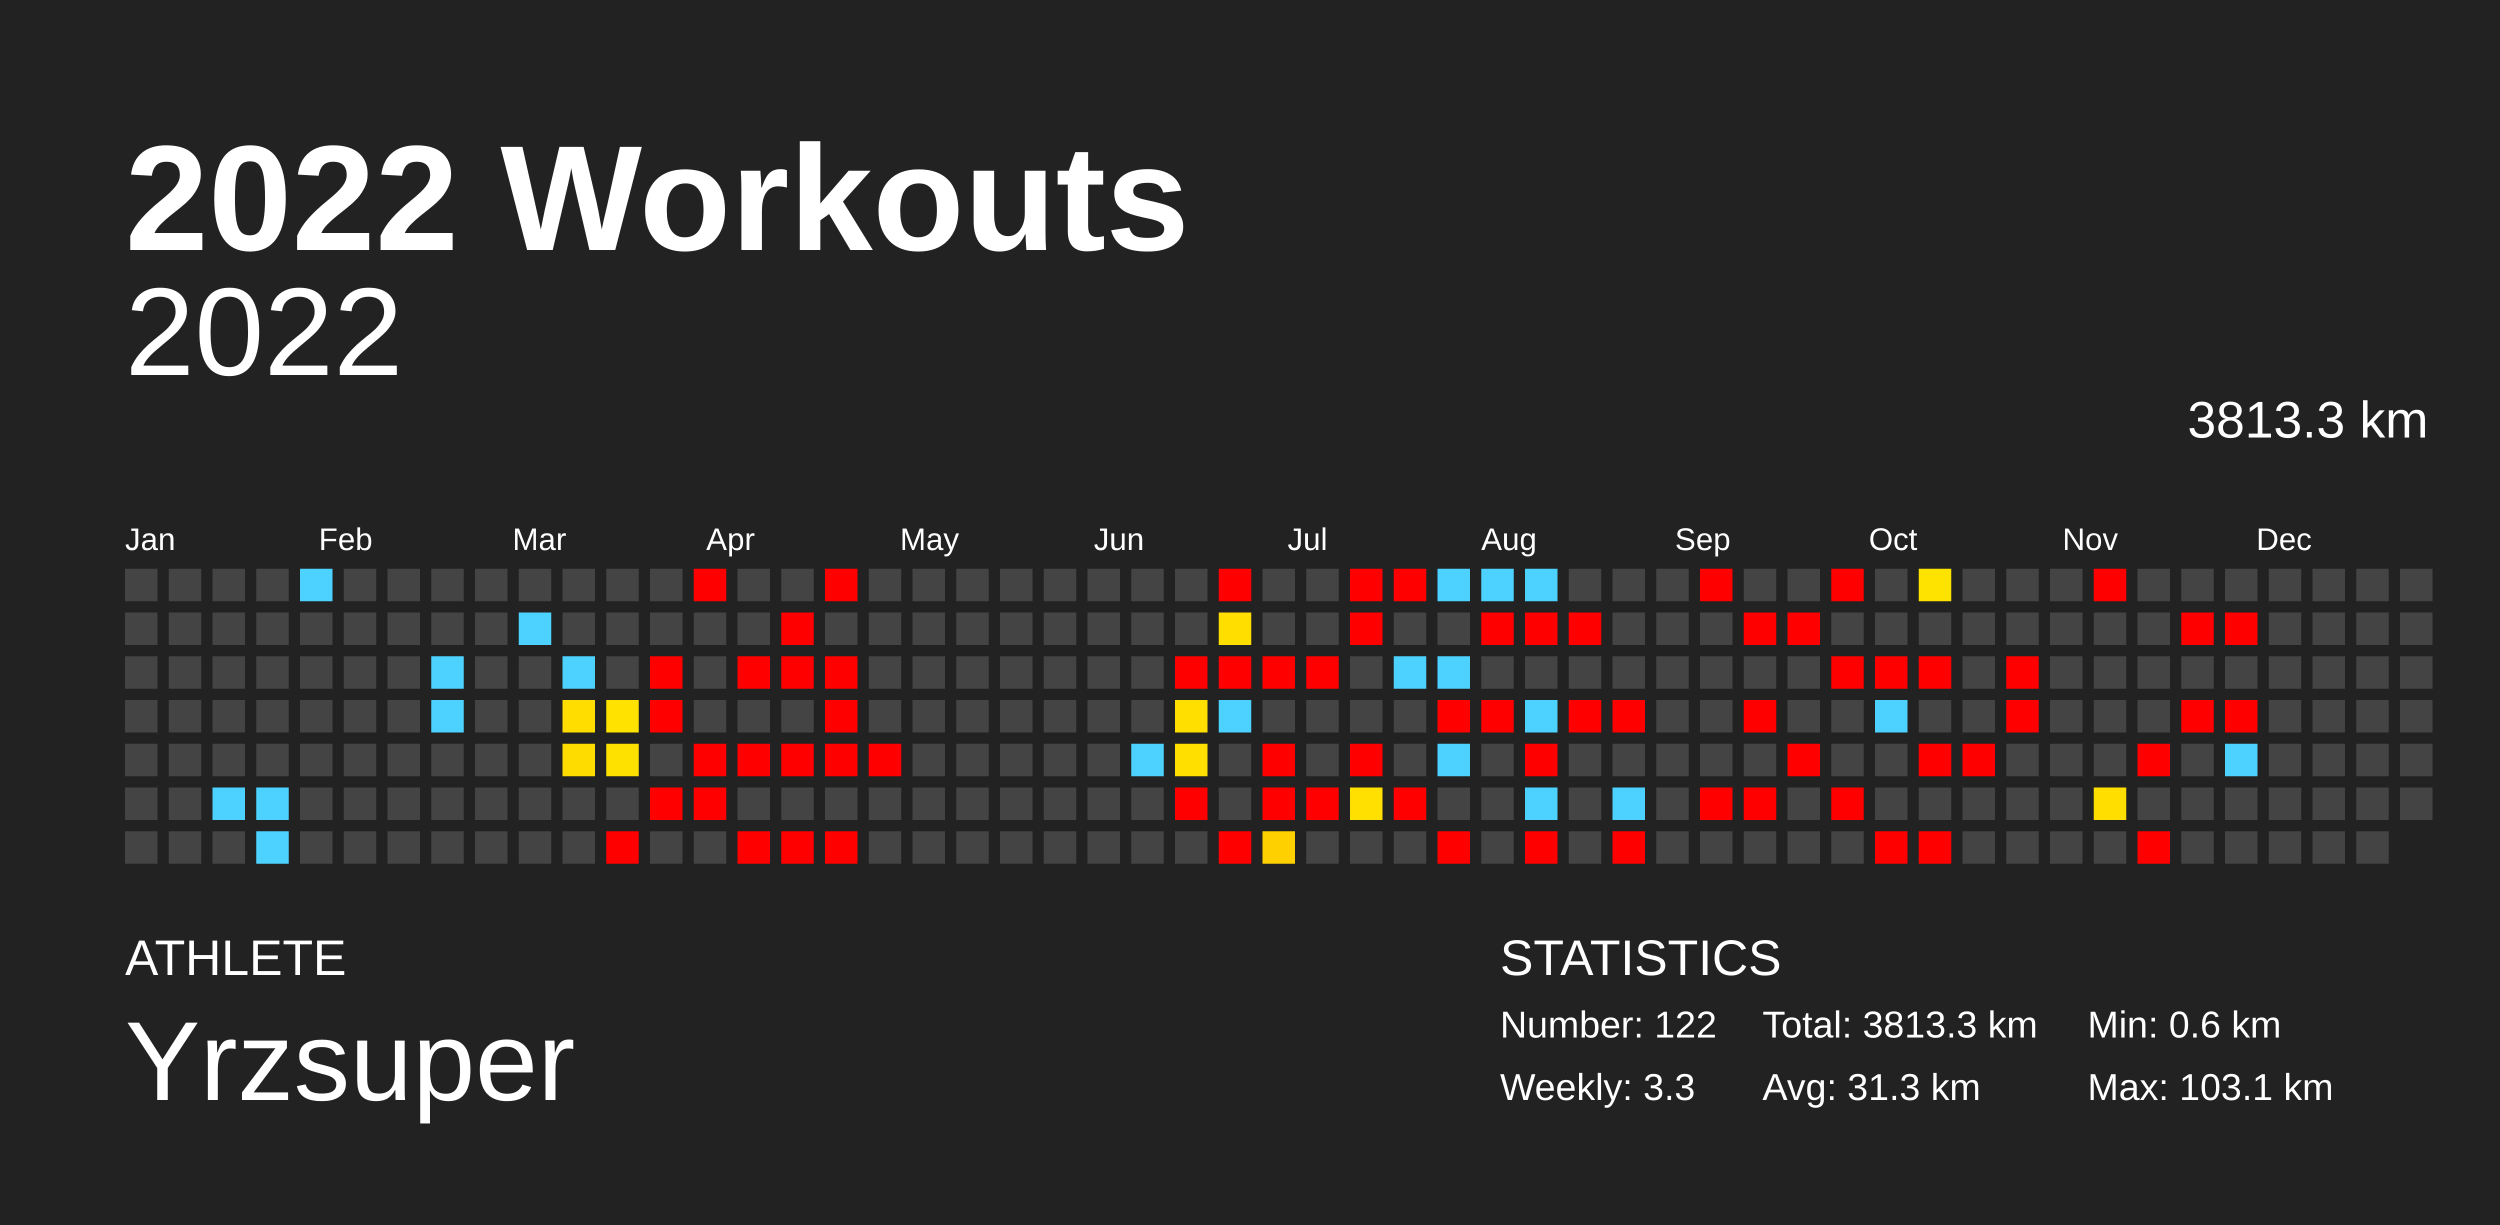
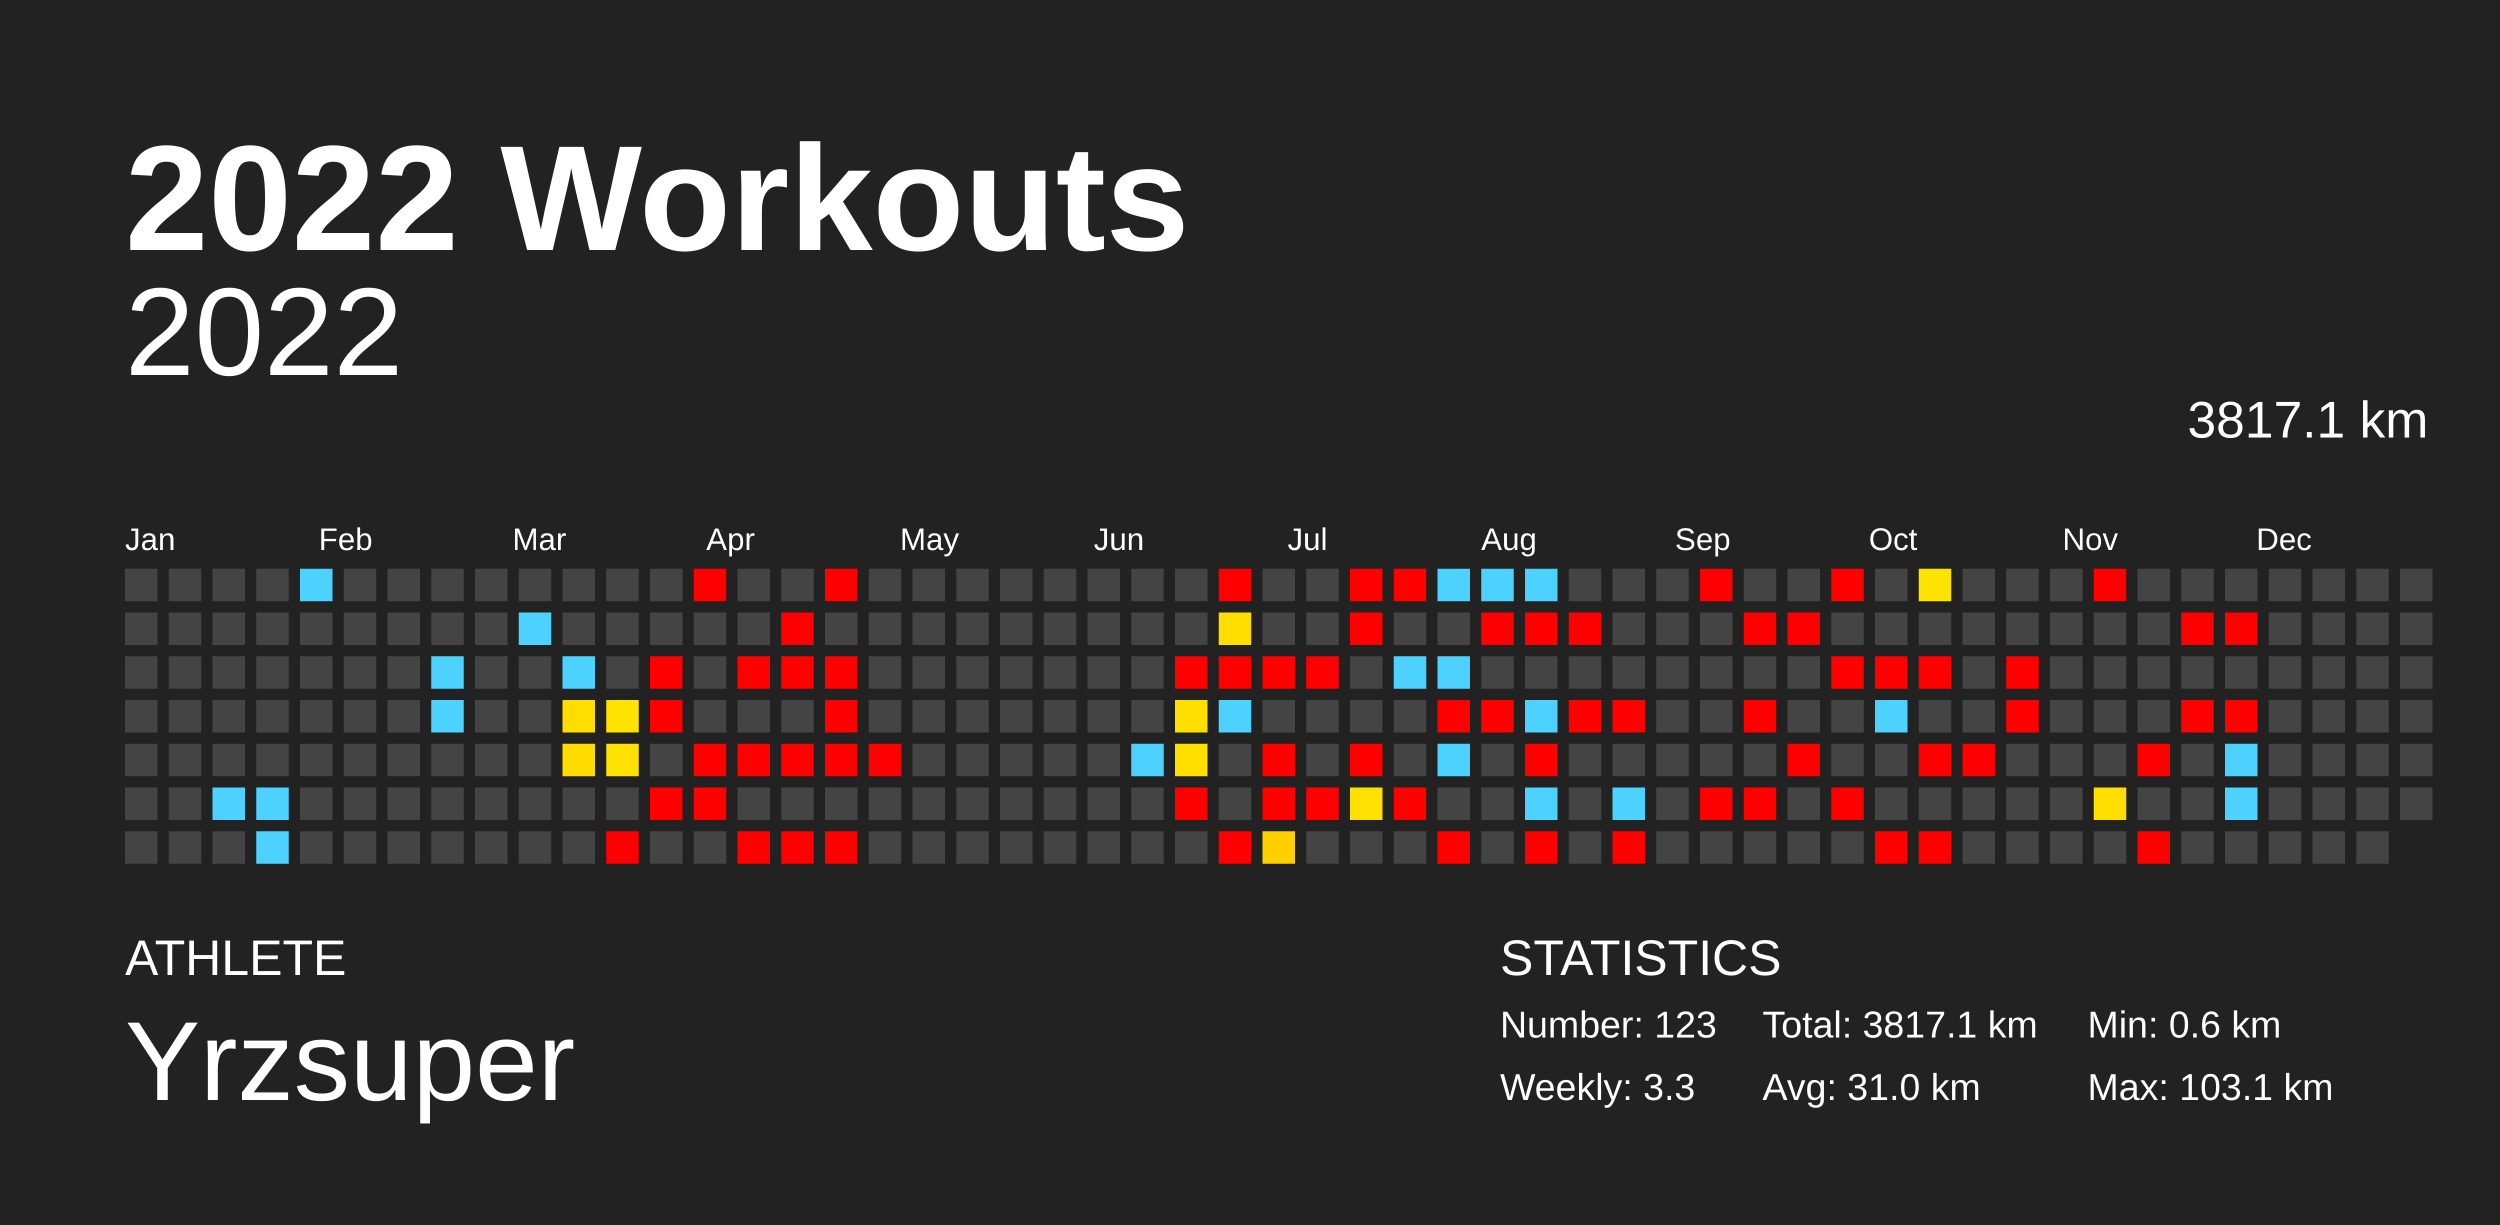
<svg xmlns="http://www.w3.org/2000/svg" baseProfile="full" height="98mm" version="1.1" viewBox="0,0,200,98" width="200mm">
  <defs />
  <rect fill="#222222" height="98" width="200" x="0" y="0" />
  <text fill="#FFFFFF" style="font-size:12px; font-family:Arial; font-weight:bold;" x="10" y="20">2022 Workouts</text>
  <text fill="#FFFFFF" style="font-size:4px; font-family:Arial" x="10" y="78">ATHLETE</text>
  <text fill="#FFFFFF" style="font-size:9px; font-family:Arial" x="10" y="88">Yrzsuper</text>
  <text fill="#FFFFFF" style="font-size:4px; font-family:Arial" x="120" y="78">STATISTICS</text>
-   <text fill="#FFFFFF" style="font-size:3px; font-family:Arial" x="120" y="83">Number: 122</text>
+   <text fill="#FFFFFF" style="font-size:3px; font-family:Arial" x="120" y="83">Number: 123</text>
  <text fill="#FFFFFF" style="font-size:3px; font-family:Arial" x="120" y="88">Weekly: 3.3</text>
-   <text fill="#FFFFFF" style="font-size:3px; font-family:Arial" x="141" y="83">Total: 3813.3 km</text>
-   <text fill="#FFFFFF" style="font-size:3px; font-family:Arial" x="141" y="88">Avg: 31.3 km</text>
+   <text fill="#FFFFFF" style="font-size:3px; font-family:Arial" x="141" y="83">Total: 3817.1 km</text>
+   <text fill="#FFFFFF" style="font-size:3px; font-family:Arial" x="141" y="88">Avg: 31.0 km</text>
  <text fill="#FFFFFF" style="font-size:3px; font-family:Arial" x="167" y="83">Min: 0.6 km</text>
  <text fill="#FFFFFF" style="font-size:3px; font-family:Arial" x="167" y="88">Max: 103.1 km</text>
  <text alignment-baseline="hanging" fill="#FFFFFF" style="font-size:10.0px; font-family:Arial;" x="10" y="30">2022</text>
-   <text alignment-baseline="hanging" fill="#FFFFFF" style="font-size:4.125px; font-family:Arial;" x="175" y="35">3813.3 km</text>
+   <text alignment-baseline="hanging" fill="#FFFFFF" style="font-size:4.125px; font-family:Arial;" x="175" y="35">3817.1 km</text>
  <text fill="#FFFFFF" style="font-size:2.5px; font-family:Arial" x="10.0" y="44">Jan</text>
  <text fill="#FFFFFF" style="font-size:2.5px; font-family:Arial" x="25.5" y="44">Feb</text>
  <text fill="#FFFFFF" style="font-size:2.5px; font-family:Arial" x="41.0" y="44">Mar</text>
  <text fill="#FFFFFF" style="font-size:2.5px; font-family:Arial" x="56.5" y="44">Apr</text>
  <text fill="#FFFFFF" style="font-size:2.5px; font-family:Arial" x="72.0" y="44">May</text>
  <text fill="#FFFFFF" style="font-size:2.5px; font-family:Arial" x="87.5" y="44">Jun</text>
  <text fill="#FFFFFF" style="font-size:2.5px; font-family:Arial" x="103.0" y="44">Jul</text>
  <text fill="#FFFFFF" style="font-size:2.5px; font-family:Arial" x="118.5" y="44">Aug</text>
  <text fill="#FFFFFF" style="font-size:2.5px; font-family:Arial" x="134.0" y="44">Sep</text>
  <text fill="#FFFFFF" style="font-size:2.5px; font-family:Arial" x="149.5" y="44">Oct</text>
  <text fill="#FFFFFF" style="font-size:2.5px; font-family:Arial" x="165.0" y="44">Nov</text>
  <text fill="#FFFFFF" style="font-size:2.5px; font-family:Arial" x="180.5" y="44">Dec</text>
  <rect fill="#444444" height="2.6" width="2.6" x="10.0" y="45.5" />
  <rect fill="#444444" height="2.6" width="2.6" x="10.0" y="49.0" />
  <rect fill="#444444" height="2.6" width="2.6" x="10.0" y="52.5" />
  <rect fill="#444444" height="2.6" width="2.6" x="10.0" y="56.0" />
  <rect fill="#444444" height="2.6" width="2.6" x="10.0" y="59.5" />
  <rect fill="#444444" height="2.6" width="2.6" x="10.0" y="63.0" />
  <rect fill="#444444" height="2.6" width="2.6" x="10.0" y="66.5" />
  <rect fill="#444444" height="2.6" width="2.6" x="13.5" y="45.5" />
  <rect fill="#444444" height="2.6" width="2.6" x="13.5" y="49.0" />
  <rect fill="#444444" height="2.6" width="2.6" x="13.5" y="52.5" />
  <rect fill="#444444" height="2.6" width="2.6" x="13.5" y="56.0" />
  <rect fill="#444444" height="2.6" width="2.6" x="13.5" y="59.5" />
  <rect fill="#444444" height="2.6" width="2.6" x="13.5" y="63.0" />
  <rect fill="#444444" height="2.6" width="2.6" x="13.5" y="66.5" />
  <rect fill="#444444" height="2.6" width="2.6" x="17.0" y="45.5" />
  <rect fill="#444444" height="2.6" width="2.6" x="17.0" y="49.0" />
  <rect fill="#444444" height="2.6" width="2.6" x="17.0" y="52.5" />
  <rect fill="#444444" height="2.6" width="2.6" x="17.0" y="56.0" />
  <rect fill="#444444" height="2.6" width="2.6" x="17.0" y="59.5" />
  <rect fill="#4dd2ff" height="2.6" width="2.6" x="17.0" y="63.0" />
  <rect fill="#444444" height="2.6" width="2.6" x="17.0" y="66.5" />
  <rect fill="#444444" height="2.6" width="2.6" x="20.5" y="45.5" />
  <rect fill="#444444" height="2.6" width="2.6" x="20.5" y="49.0" />
  <rect fill="#444444" height="2.6" width="2.6" x="20.5" y="52.5" />
  <rect fill="#444444" height="2.6" width="2.6" x="20.5" y="56.0" />
  <rect fill="#444444" height="2.6" width="2.6" x="20.5" y="59.5" />
  <rect fill="#4dd2ff" height="2.6" width="2.6" x="20.5" y="63.0" />
  <rect fill="#4dd2ff" height="2.6" width="2.6" x="20.5" y="66.5" />
  <rect fill="#4dd2ff" height="2.6" width="2.6" x="24.0" y="45.5" />
  <rect fill="#444444" height="2.6" width="2.6" x="24.0" y="49.0" />
  <rect fill="#444444" height="2.6" width="2.6" x="24.0" y="52.5" />
  <rect fill="#444444" height="2.6" width="2.6" x="24.0" y="56.0" />
  <rect fill="#444444" height="2.6" width="2.6" x="24.0" y="59.5" />
  <rect fill="#444444" height="2.6" width="2.6" x="24.0" y="63.0" />
  <rect fill="#444444" height="2.6" width="2.6" x="24.0" y="66.5" />
  <rect fill="#444444" height="2.6" width="2.6" x="27.5" y="45.5" />
  <rect fill="#444444" height="2.6" width="2.6" x="27.5" y="49.0" />
  <rect fill="#444444" height="2.6" width="2.6" x="27.5" y="52.5" />
  <rect fill="#444444" height="2.6" width="2.6" x="27.5" y="56.0" />
  <rect fill="#444444" height="2.6" width="2.6" x="27.5" y="59.5" />
  <rect fill="#444444" height="2.6" width="2.6" x="27.5" y="63.0" />
  <rect fill="#444444" height="2.6" width="2.6" x="27.5" y="66.5" />
  <rect fill="#444444" height="2.6" width="2.6" x="31.0" y="45.5" />
  <rect fill="#444444" height="2.6" width="2.6" x="31.0" y="49.0" />
  <rect fill="#444444" height="2.6" width="2.6" x="31.0" y="52.5" />
  <rect fill="#444444" height="2.6" width="2.6" x="31.0" y="56.0" />
  <rect fill="#444444" height="2.6" width="2.6" x="31.0" y="59.5" />
  <rect fill="#444444" height="2.6" width="2.6" x="31.0" y="63.0" />
  <rect fill="#444444" height="2.6" width="2.6" x="31.0" y="66.5" />
  <rect fill="#444444" height="2.6" width="2.6" x="34.5" y="45.5" />
  <rect fill="#444444" height="2.6" width="2.6" x="34.5" y="49.0" />
  <rect fill="#4dd2ff" height="2.6" width="2.6" x="34.5" y="52.5" />
  <rect fill="#4dd2ff" height="2.6" width="2.6" x="34.5" y="56.0" />
  <rect fill="#444444" height="2.6" width="2.6" x="34.5" y="59.5" />
  <rect fill="#444444" height="2.6" width="2.6" x="34.5" y="63.0" />
  <rect fill="#444444" height="2.6" width="2.6" x="34.5" y="66.5" />
  <rect fill="#444444" height="2.6" width="2.6" x="38.0" y="45.5" />
  <rect fill="#444444" height="2.6" width="2.6" x="38.0" y="49.0" />
  <rect fill="#444444" height="2.6" width="2.6" x="38.0" y="52.5" />
  <rect fill="#444444" height="2.6" width="2.6" x="38.0" y="56.0" />
  <rect fill="#444444" height="2.6" width="2.6" x="38.0" y="59.5" />
  <rect fill="#444444" height="2.6" width="2.6" x="38.0" y="63.0" />
  <rect fill="#444444" height="2.6" width="2.6" x="38.0" y="66.5" />
  <rect fill="#444444" height="2.6" width="2.6" x="41.5" y="45.5" />
  <rect fill="#4dd2ff" height="2.6" width="2.6" x="41.5" y="49.0" />
  <rect fill="#444444" height="2.6" width="2.6" x="41.5" y="52.5" />
  <rect fill="#444444" height="2.6" width="2.6" x="41.5" y="56.0" />
  <rect fill="#444444" height="2.6" width="2.6" x="41.5" y="59.5" />
  <rect fill="#444444" height="2.6" width="2.6" x="41.5" y="63.0" />
  <rect fill="#444444" height="2.6" width="2.6" x="41.5" y="66.5" />
  <rect fill="#444444" height="2.6" width="2.6" x="45.0" y="45.5" />
  <rect fill="#444444" height="2.6" width="2.6" x="45.0" y="49.0" />
  <rect fill="#4dd2ff" height="2.6" width="2.6" x="45.0" y="52.5" />
  <rect fill="#ffdd00" height="2.6" width="2.6" x="45.0" y="56.0" />
  <rect fill="#ffdc00" height="2.6" width="2.6" x="45.0" y="59.5" />
  <rect fill="#444444" height="2.6" width="2.6" x="45.0" y="63.0" />
  <rect fill="#444444" height="2.6" width="2.6" x="45.0" y="66.5" />
  <rect fill="#444444" height="2.6" width="2.6" x="48.5" y="45.5" />
  <rect fill="#444444" height="2.6" width="2.6" x="48.5" y="49.0" />
  <rect fill="#444444" height="2.6" width="2.6" x="48.5" y="52.5" />
  <rect fill="#ffe200" height="2.6" width="2.6" x="48.5" y="56.0" />
  <rect fill="#ffe100" height="2.6" width="2.6" x="48.5" y="59.5" />
  <rect fill="#444444" height="2.6" width="2.6" x="48.5" y="63.0" />
  <rect fill="red" height="2.6" width="2.6" x="48.5" y="66.5" />
  <rect fill="#444444" height="2.6" width="2.6" x="52.0" y="45.5" />
  <rect fill="#444444" height="2.6" width="2.6" x="52.0" y="49.0" />
  <rect fill="red" height="2.6" width="2.6" x="52.0" y="52.5" />
  <rect fill="red" height="2.6" width="2.6" x="52.0" y="56.0" />
  <rect fill="#444444" height="2.6" width="2.6" x="52.0" y="59.5" />
  <rect fill="red" height="2.6" width="2.6" x="52.0" y="63.0" />
  <rect fill="#444444" height="2.6" width="2.6" x="52.0" y="66.5" />
  <rect fill="red" height="2.6" width="2.6" x="55.5" y="45.5" />
  <rect fill="#444444" height="2.6" width="2.6" x="55.5" y="49.0" />
  <rect fill="#444444" height="2.6" width="2.6" x="55.5" y="52.5" />
  <rect fill="#444444" height="2.6" width="2.6" x="55.5" y="56.0" />
  <rect fill="red" height="2.6" width="2.6" x="55.5" y="59.5" />
  <rect fill="red" height="2.6" width="2.6" x="55.5" y="63.0" />
  <rect fill="#444444" height="2.6" width="2.6" x="55.5" y="66.5" />
  <rect fill="#444444" height="2.6" width="2.6" x="59.0" y="45.5" />
  <rect fill="#444444" height="2.6" width="2.6" x="59.0" y="49.0" />
  <rect fill="red" height="2.6" width="2.6" x="59.0" y="52.5" />
  <rect fill="#444444" height="2.6" width="2.6" x="59.0" y="56.0" />
  <rect fill="red" height="2.6" width="2.6" x="59.0" y="59.5" />
  <rect fill="#444444" height="2.6" width="2.6" x="59.0" y="63.0" />
  <rect fill="red" height="2.6" width="2.6" x="59.0" y="66.5" />
  <rect fill="#444444" height="2.6" width="2.6" x="62.5" y="45.5" />
  <rect fill="red" height="2.6" width="2.6" x="62.5" y="49.0" />
  <rect fill="red" height="2.6" width="2.6" x="62.5" y="52.5" />
  <rect fill="#444444" height="2.6" width="2.6" x="62.5" y="56.0" />
  <rect fill="red" height="2.6" width="2.6" x="62.5" y="59.5" />
  <rect fill="#444444" height="2.6" width="2.6" x="62.5" y="63.0" />
  <rect fill="red" height="2.6" width="2.6" x="62.5" y="66.5" />
  <rect fill="red" height="2.6" width="2.6" x="66.0" y="45.5" />
  <rect fill="#444444" height="2.6" width="2.6" x="66.0" y="49.0" />
  <rect fill="red" height="2.6" width="2.6" x="66.0" y="52.5" />
  <rect fill="red" height="2.6" width="2.6" x="66.0" y="56.0" />
  <rect fill="red" height="2.6" width="2.6" x="66.0" y="59.5" />
  <rect fill="#444444" height="2.6" width="2.6" x="66.0" y="63.0" />
  <rect fill="red" height="2.6" width="2.6" x="66.0" y="66.5" />
  <rect fill="#444444" height="2.6" width="2.6" x="69.5" y="45.5" />
  <rect fill="#444444" height="2.6" width="2.6" x="69.5" y="49.0" />
  <rect fill="#444444" height="2.6" width="2.6" x="69.5" y="52.5" />
  <rect fill="#444444" height="2.6" width="2.6" x="69.5" y="56.0" />
  <rect fill="red" height="2.6" width="2.6" x="69.5" y="59.5" />
  <rect fill="#444444" height="2.6" width="2.6" x="69.5" y="63.0" />
  <rect fill="#444444" height="2.6" width="2.6" x="69.5" y="66.5" />
  <rect fill="#444444" height="2.6" width="2.6" x="73.0" y="45.5" />
  <rect fill="#444444" height="2.6" width="2.6" x="73.0" y="49.0" />
  <rect fill="#444444" height="2.6" width="2.6" x="73.0" y="52.5" />
  <rect fill="#444444" height="2.6" width="2.6" x="73.0" y="56.0" />
  <rect fill="#444444" height="2.6" width="2.6" x="73.0" y="59.5" />
  <rect fill="#444444" height="2.6" width="2.6" x="73.0" y="63.0" />
  <rect fill="#444444" height="2.6" width="2.6" x="73.0" y="66.5" />
  <rect fill="#444444" height="2.6" width="2.6" x="76.5" y="45.5" />
  <rect fill="#444444" height="2.6" width="2.6" x="76.5" y="49.0" />
  <rect fill="#444444" height="2.6" width="2.6" x="76.5" y="52.5" />
  <rect fill="#444444" height="2.6" width="2.6" x="76.5" y="56.0" />
  <rect fill="#444444" height="2.6" width="2.6" x="76.5" y="59.5" />
  <rect fill="#444444" height="2.6" width="2.6" x="76.5" y="63.0" />
  <rect fill="#444444" height="2.6" width="2.6" x="76.5" y="66.5" />
  <rect fill="#444444" height="2.6" width="2.6" x="80.0" y="45.5" />
  <rect fill="#444444" height="2.6" width="2.6" x="80.0" y="49.0" />
  <rect fill="#444444" height="2.6" width="2.6" x="80.0" y="52.5" />
  <rect fill="#444444" height="2.6" width="2.6" x="80.0" y="56.0" />
  <rect fill="#444444" height="2.6" width="2.6" x="80.0" y="59.5" />
  <rect fill="#444444" height="2.6" width="2.6" x="80.0" y="63.0" />
  <rect fill="#444444" height="2.6" width="2.6" x="80.0" y="66.5" />
  <rect fill="#444444" height="2.6" width="2.6" x="83.5" y="45.5" />
  <rect fill="#444444" height="2.6" width="2.6" x="83.5" y="49.0" />
  <rect fill="#444444" height="2.6" width="2.6" x="83.5" y="52.5" />
  <rect fill="#444444" height="2.6" width="2.6" x="83.5" y="56.0" />
  <rect fill="#444444" height="2.6" width="2.6" x="83.5" y="59.5" />
  <rect fill="#444444" height="2.6" width="2.6" x="83.5" y="63.0" />
  <rect fill="#444444" height="2.6" width="2.6" x="83.5" y="66.5" />
  <rect fill="#444444" height="2.6" width="2.6" x="87.0" y="45.5" />
  <rect fill="#444444" height="2.6" width="2.6" x="87.0" y="49.0" />
  <rect fill="#444444" height="2.6" width="2.6" x="87.0" y="52.5" />
  <rect fill="#444444" height="2.6" width="2.6" x="87.0" y="56.0" />
  <rect fill="#444444" height="2.6" width="2.6" x="87.0" y="59.5" />
  <rect fill="#444444" height="2.6" width="2.6" x="87.0" y="63.0" />
  <rect fill="#444444" height="2.6" width="2.6" x="87.0" y="66.5" />
  <rect fill="#444444" height="2.6" width="2.6" x="90.5" y="45.5" />
  <rect fill="#444444" height="2.6" width="2.6" x="90.5" y="49.0" />
  <rect fill="#444444" height="2.6" width="2.6" x="90.5" y="52.5" />
  <rect fill="#444444" height="2.6" width="2.6" x="90.5" y="56.0" />
  <rect fill="#4dd2ff" height="2.6" width="2.6" x="90.5" y="59.5" />
  <rect fill="#444444" height="2.6" width="2.6" x="90.5" y="63.0" />
  <rect fill="#444444" height="2.6" width="2.6" x="90.5" y="66.5" />
  <rect fill="#444444" height="2.6" width="2.6" x="94.0" y="45.5" />
  <rect fill="#444444" height="2.6" width="2.6" x="94.0" y="49.0" />
  <rect fill="red" height="2.6" width="2.6" x="94.0" y="52.5" />
  <rect fill="#ffdf00" height="2.6" width="2.6" x="94.0" y="56.0" />
  <rect fill="#ffdf00" height="2.6" width="2.6" x="94.0" y="59.5" />
  <rect fill="red" height="2.6" width="2.6" x="94.0" y="63.0" />
  <rect fill="#444444" height="2.6" width="2.6" x="94.0" y="66.5" />
  <rect fill="red" height="2.6" width="2.6" x="97.5" y="45.5" />
  <rect fill="#ffde00" height="2.6" width="2.6" x="97.5" y="49.0" />
  <rect fill="red" height="2.6" width="2.6" x="97.5" y="52.5" />
  <rect fill="#4dd2ff" height="2.6" width="2.6" x="97.5" y="56.0" />
  <rect fill="#444444" height="2.6" width="2.6" x="97.5" y="59.5" />
  <rect fill="#444444" height="2.6" width="2.6" x="97.5" y="63.0" />
  <rect fill="red" height="2.6" width="2.6" x="97.5" y="66.5" />
  <rect fill="#444444" height="2.6" width="2.6" x="101.0" y="45.5" />
  <rect fill="#444444" height="2.6" width="2.6" x="101.0" y="49.0" />
  <rect fill="red" height="2.6" width="2.6" x="101.0" y="52.5" />
  <rect fill="#444444" height="2.6" width="2.6" x="101.0" y="56.0" />
  <rect fill="red" height="2.6" width="2.6" x="101.0" y="59.5" />
  <rect fill="red" height="2.6" width="2.6" x="101.0" y="63.0" />
  <rect fill="#ffd000" height="2.6" width="2.6" x="101.0" y="66.5" />
  <rect fill="#444444" height="2.6" width="2.6" x="104.5" y="45.5" />
  <rect fill="#444444" height="2.6" width="2.6" x="104.5" y="49.0" />
  <rect fill="red" height="2.6" width="2.6" x="104.5" y="52.5" />
  <rect fill="#444444" height="2.6" width="2.6" x="104.5" y="56.0" />
  <rect fill="#444444" height="2.6" width="2.6" x="104.5" y="59.5" />
  <rect fill="red" height="2.6" width="2.6" x="104.5" y="63.0" />
  <rect fill="#444444" height="2.6" width="2.6" x="104.5" y="66.5" />
  <rect fill="red" height="2.6" width="2.6" x="108.0" y="45.5" />
  <rect fill="red" height="2.6" width="2.6" x="108.0" y="49.0" />
  <rect fill="#444444" height="2.6" width="2.6" x="108.0" y="52.5" />
  <rect fill="#444444" height="2.6" width="2.6" x="108.0" y="56.0" />
  <rect fill="red" height="2.6" width="2.6" x="108.0" y="59.5" />
  <rect fill="#ffe000" height="2.6" width="2.6" x="108.0" y="63.0" />
  <rect fill="#444444" height="2.6" width="2.6" x="108.0" y="66.5" />
  <rect fill="red" height="2.6" width="2.6" x="111.5" y="45.5" />
  <rect fill="#444444" height="2.6" width="2.6" x="111.5" y="49.0" />
  <rect fill="#4dd2ff" height="2.6" width="2.6" x="111.5" y="52.5" />
  <rect fill="#444444" height="2.6" width="2.6" x="111.5" y="56.0" />
  <rect fill="#444444" height="2.6" width="2.6" x="111.5" y="59.5" />
  <rect fill="red" height="2.6" width="2.6" x="111.5" y="63.0" />
  <rect fill="#444444" height="2.6" width="2.6" x="111.5" y="66.5" />
  <rect fill="#4dd2ff" height="2.6" width="2.6" x="115.0" y="45.5" />
  <rect fill="#444444" height="2.6" width="2.6" x="115.0" y="49.0" />
  <rect fill="#4dd2ff" height="2.6" width="2.6" x="115.0" y="52.5" />
  <rect fill="red" height="2.6" width="2.6" x="115.0" y="56.0" />
  <rect fill="#4dd2ff" height="2.6" width="2.6" x="115.0" y="59.5" />
  <rect fill="#444444" height="2.6" width="2.6" x="115.0" y="63.0" />
  <rect fill="red" height="2.6" width="2.6" x="115.0" y="66.5" />
  <rect fill="#4dd2ff" height="2.6" width="2.6" x="118.5" y="45.5" />
  <rect fill="red" height="2.6" width="2.6" x="118.5" y="49.0" />
  <rect fill="#444444" height="2.6" width="2.6" x="118.5" y="52.5" />
  <rect fill="red" height="2.6" width="2.6" x="118.5" y="56.0" />
  <rect fill="#444444" height="2.6" width="2.6" x="118.5" y="59.5" />
  <rect fill="#444444" height="2.6" width="2.6" x="118.5" y="63.0" />
  <rect fill="#444444" height="2.6" width="2.6" x="118.5" y="66.5" />
  <rect fill="#4dd2ff" height="2.6" width="2.6" x="122.0" y="45.5" />
  <rect fill="red" height="2.6" width="2.6" x="122.0" y="49.0" />
  <rect fill="#444444" height="2.6" width="2.6" x="122.0" y="52.5" />
  <rect fill="#4dd2ff" height="2.6" width="2.6" x="122.0" y="56.0" />
  <rect fill="red" height="2.6" width="2.6" x="122.0" y="59.5" />
  <rect fill="#4dd2ff" height="2.6" width="2.6" x="122.0" y="63.0" />
  <rect fill="red" height="2.6" width="2.6" x="122.0" y="66.5" />
  <rect fill="#444444" height="2.6" width="2.6" x="125.5" y="45.5" />
  <rect fill="red" height="2.6" width="2.6" x="125.5" y="49.0" />
  <rect fill="#444444" height="2.6" width="2.6" x="125.5" y="52.5" />
  <rect fill="red" height="2.6" width="2.6" x="125.5" y="56.0" />
  <rect fill="#444444" height="2.6" width="2.6" x="125.5" y="59.5" />
  <rect fill="#444444" height="2.6" width="2.6" x="125.5" y="63.0" />
  <rect fill="#444444" height="2.6" width="2.6" x="125.5" y="66.5" />
  <rect fill="#444444" height="2.6" width="2.6" x="129.0" y="45.5" />
  <rect fill="#444444" height="2.6" width="2.6" x="129.0" y="49.0" />
  <rect fill="#444444" height="2.6" width="2.6" x="129.0" y="52.5" />
  <rect fill="red" height="2.6" width="2.6" x="129.0" y="56.0" />
  <rect fill="#444444" height="2.6" width="2.6" x="129.0" y="59.5" />
  <rect fill="#4dd2ff" height="2.6" width="2.6" x="129.0" y="63.0" />
  <rect fill="red" height="2.6" width="2.6" x="129.0" y="66.5" />
  <rect fill="#444444" height="2.6" width="2.6" x="132.5" y="45.5" />
  <rect fill="#444444" height="2.6" width="2.6" x="132.5" y="49.0" />
  <rect fill="#444444" height="2.6" width="2.6" x="132.5" y="52.5" />
  <rect fill="#444444" height="2.6" width="2.6" x="132.5" y="56.0" />
  <rect fill="#444444" height="2.6" width="2.6" x="132.5" y="59.5" />
  <rect fill="#444444" height="2.6" width="2.6" x="132.5" y="63.0" />
  <rect fill="#444444" height="2.6" width="2.6" x="132.5" y="66.5" />
  <rect fill="red" height="2.6" width="2.6" x="136.0" y="45.5" />
  <rect fill="#444444" height="2.6" width="2.6" x="136.0" y="49.0" />
  <rect fill="#444444" height="2.6" width="2.6" x="136.0" y="52.5" />
  <rect fill="#444444" height="2.6" width="2.6" x="136.0" y="56.0" />
  <rect fill="#444444" height="2.6" width="2.6" x="136.0" y="59.5" />
  <rect fill="red" height="2.6" width="2.6" x="136.0" y="63.0" />
  <rect fill="#444444" height="2.6" width="2.6" x="136.0" y="66.5" />
  <rect fill="#444444" height="2.6" width="2.6" x="139.5" y="45.5" />
  <rect fill="red" height="2.6" width="2.6" x="139.5" y="49.0" />
  <rect fill="#444444" height="2.6" width="2.6" x="139.5" y="52.5" />
  <rect fill="red" height="2.6" width="2.6" x="139.5" y="56.0" />
  <rect fill="#444444" height="2.6" width="2.6" x="139.5" y="59.5" />
  <rect fill="red" height="2.6" width="2.6" x="139.5" y="63.0" />
  <rect fill="#444444" height="2.6" width="2.6" x="139.5" y="66.5" />
  <rect fill="#444444" height="2.6" width="2.6" x="143.0" y="45.5" />
  <rect fill="red" height="2.6" width="2.6" x="143.0" y="49.0" />
  <rect fill="#444444" height="2.6" width="2.6" x="143.0" y="52.5" />
  <rect fill="#444444" height="2.6" width="2.6" x="143.0" y="56.0" />
  <rect fill="red" height="2.6" width="2.6" x="143.0" y="59.5" />
  <rect fill="#444444" height="2.6" width="2.6" x="143.0" y="63.0" />
  <rect fill="#444444" height="2.6" width="2.6" x="143.0" y="66.5" />
  <rect fill="red" height="2.6" width="2.6" x="146.5" y="45.5" />
  <rect fill="#444444" height="2.6" width="2.6" x="146.5" y="49.0" />
  <rect fill="red" height="2.6" width="2.6" x="146.5" y="52.5" />
  <rect fill="#444444" height="2.6" width="2.6" x="146.5" y="56.0" />
  <rect fill="#444444" height="2.6" width="2.6" x="146.5" y="59.5" />
  <rect fill="red" height="2.6" width="2.6" x="146.5" y="63.0" />
  <rect fill="#444444" height="2.6" width="2.6" x="146.5" y="66.5" />
  <rect fill="#444444" height="2.6" width="2.6" x="150.0" y="45.5" />
  <rect fill="#444444" height="2.6" width="2.6" x="150.0" y="49.0" />
  <rect fill="red" height="2.6" width="2.6" x="150.0" y="52.5" />
  <rect fill="#4dd2ff" height="2.6" width="2.6" x="150.0" y="56.0" />
  <rect fill="#444444" height="2.6" width="2.6" x="150.0" y="59.5" />
  <rect fill="#444444" height="2.6" width="2.6" x="150.0" y="63.0" />
  <rect fill="red" height="2.6" width="2.6" x="150.0" y="66.5" />
  <rect fill="#ffe300" height="2.6" width="2.6" x="153.5" y="45.5" />
  <rect fill="#444444" height="2.6" width="2.6" x="153.5" y="49.0" />
  <rect fill="red" height="2.6" width="2.6" x="153.5" y="52.5" />
  <rect fill="#444444" height="2.6" width="2.6" x="153.5" y="56.0" />
  <rect fill="red" height="2.6" width="2.6" x="153.5" y="59.5" />
  <rect fill="#444444" height="2.6" width="2.6" x="153.5" y="63.0" />
  <rect fill="red" height="2.6" width="2.6" x="153.5" y="66.5" />
  <rect fill="#444444" height="2.6" width="2.6" x="157.0" y="45.5" />
  <rect fill="#444444" height="2.6" width="2.6" x="157.0" y="49.0" />
  <rect fill="#444444" height="2.6" width="2.6" x="157.0" y="52.5" />
  <rect fill="#444444" height="2.6" width="2.6" x="157.0" y="56.0" />
  <rect fill="red" height="2.6" width="2.6" x="157.0" y="59.5" />
  <rect fill="#444444" height="2.6" width="2.6" x="157.0" y="63.0" />
  <rect fill="#444444" height="2.6" width="2.6" x="157.0" y="66.5" />
  <rect fill="#444444" height="2.6" width="2.6" x="160.5" y="45.5" />
  <rect fill="#444444" height="2.6" width="2.6" x="160.5" y="49.0" />
  <rect fill="red" height="2.6" width="2.6" x="160.5" y="52.5" />
  <rect fill="red" height="2.6" width="2.6" x="160.5" y="56.0" />
  <rect fill="#444444" height="2.6" width="2.6" x="160.5" y="59.5" />
  <rect fill="#444444" height="2.6" width="2.6" x="160.5" y="63.0" />
  <rect fill="#444444" height="2.6" width="2.6" x="160.5" y="66.5" />
  <rect fill="#444444" height="2.6" width="2.6" x="164.0" y="45.5" />
  <rect fill="#444444" height="2.6" width="2.6" x="164.0" y="49.0" />
  <rect fill="#444444" height="2.6" width="2.6" x="164.0" y="52.5" />
  <rect fill="#444444" height="2.6" width="2.6" x="164.0" y="56.0" />
  <rect fill="#444444" height="2.6" width="2.6" x="164.0" y="59.5" />
  <rect fill="#444444" height="2.6" width="2.6" x="164.0" y="63.0" />
  <rect fill="#444444" height="2.6" width="2.6" x="164.0" y="66.5" />
  <rect fill="red" height="2.6" width="2.6" x="167.5" y="45.5" />
  <rect fill="#444444" height="2.6" width="2.6" x="167.5" y="49.0" />
  <rect fill="#444444" height="2.6" width="2.6" x="167.5" y="52.5" />
  <rect fill="#444444" height="2.6" width="2.6" x="167.5" y="56.0" />
  <rect fill="#444444" height="2.6" width="2.6" x="167.5" y="59.5" />
  <rect fill="#ffde00" height="2.6" width="2.6" x="167.5" y="63.0" />
  <rect fill="#444444" height="2.6" width="2.6" x="167.5" y="66.5" />
  <rect fill="#444444" height="2.6" width="2.6" x="171.0" y="45.5" />
  <rect fill="#444444" height="2.6" width="2.6" x="171.0" y="49.0" />
  <rect fill="#444444" height="2.6" width="2.6" x="171.0" y="52.5" />
  <rect fill="#444444" height="2.6" width="2.6" x="171.0" y="56.0" />
  <rect fill="red" height="2.6" width="2.6" x="171.0" y="59.5" />
  <rect fill="#444444" height="2.6" width="2.6" x="171.0" y="63.0" />
  <rect fill="red" height="2.6" width="2.6" x="171.0" y="66.5" />
  <rect fill="#444444" height="2.6" width="2.6" x="174.5" y="45.5" />
  <rect fill="red" height="2.6" width="2.6" x="174.5" y="49.0" />
  <rect fill="#444444" height="2.6" width="2.6" x="174.5" y="52.5" />
  <rect fill="red" height="2.6" width="2.6" x="174.5" y="56.0" />
  <rect fill="#444444" height="2.6" width="2.6" x="174.5" y="59.5" />
  <rect fill="#444444" height="2.6" width="2.6" x="174.5" y="63.0" />
  <rect fill="#444444" height="2.6" width="2.6" x="174.5" y="66.5" />
  <rect fill="#444444" height="2.6" width="2.6" x="178.0" y="45.5" />
  <rect fill="red" height="2.6" width="2.6" x="178.0" y="49.0" />
  <rect fill="#444444" height="2.6" width="2.6" x="178.0" y="52.5" />
  <rect fill="red" height="2.6" width="2.6" x="178.0" y="56.0" />
  <rect fill="#4dd2ff" height="2.6" width="2.6" x="178.0" y="59.5" />
-   <rect fill="#444444" height="2.6" width="2.6" x="178.0" y="63.0" />
+   <rect fill="#4dd2ff" height="2.6" width="2.6" x="178.0" y="63.0" />
  <rect fill="#444444" height="2.6" width="2.6" x="178.0" y="66.5" />
  <rect fill="#444444" height="2.6" width="2.6" x="181.5" y="45.5" />
  <rect fill="#444444" height="2.6" width="2.6" x="181.5" y="49.0" />
  <rect fill="#444444" height="2.6" width="2.6" x="181.5" y="52.5" />
  <rect fill="#444444" height="2.6" width="2.6" x="181.5" y="56.0" />
  <rect fill="#444444" height="2.6" width="2.6" x="181.5" y="59.5" />
  <rect fill="#444444" height="2.6" width="2.6" x="181.5" y="63.0" />
  <rect fill="#444444" height="2.6" width="2.6" x="181.5" y="66.5" />
  <rect fill="#444444" height="2.6" width="2.6" x="185.0" y="45.5" />
  <rect fill="#444444" height="2.6" width="2.6" x="185.0" y="49.0" />
  <rect fill="#444444" height="2.6" width="2.6" x="185.0" y="52.5" />
  <rect fill="#444444" height="2.6" width="2.6" x="185.0" y="56.0" />
  <rect fill="#444444" height="2.6" width="2.6" x="185.0" y="59.5" />
  <rect fill="#444444" height="2.6" width="2.6" x="185.0" y="63.0" />
  <rect fill="#444444" height="2.6" width="2.6" x="185.0" y="66.5" />
  <rect fill="#444444" height="2.6" width="2.6" x="188.5" y="45.5" />
  <rect fill="#444444" height="2.6" width="2.6" x="188.5" y="49.0" />
  <rect fill="#444444" height="2.6" width="2.6" x="188.5" y="52.5" />
  <rect fill="#444444" height="2.6" width="2.6" x="188.5" y="56.0" />
  <rect fill="#444444" height="2.6" width="2.6" x="188.5" y="59.5" />
  <rect fill="#444444" height="2.6" width="2.6" x="188.5" y="63.0" />
  <rect fill="#444444" height="2.6" width="2.6" x="188.5" y="66.5" />
  <rect fill="#444444" height="2.6" width="2.6" x="192.0" y="45.5" />
  <rect fill="#444444" height="2.6" width="2.6" x="192.0" y="49.0" />
  <rect fill="#444444" height="2.6" width="2.6" x="192.0" y="52.5" />
  <rect fill="#444444" height="2.6" width="2.6" x="192.0" y="56.0" />
  <rect fill="#444444" height="2.6" width="2.6" x="192.0" y="59.5" />
  <rect fill="#444444" height="2.6" width="2.6" x="192.0" y="63.0" />
</svg>
